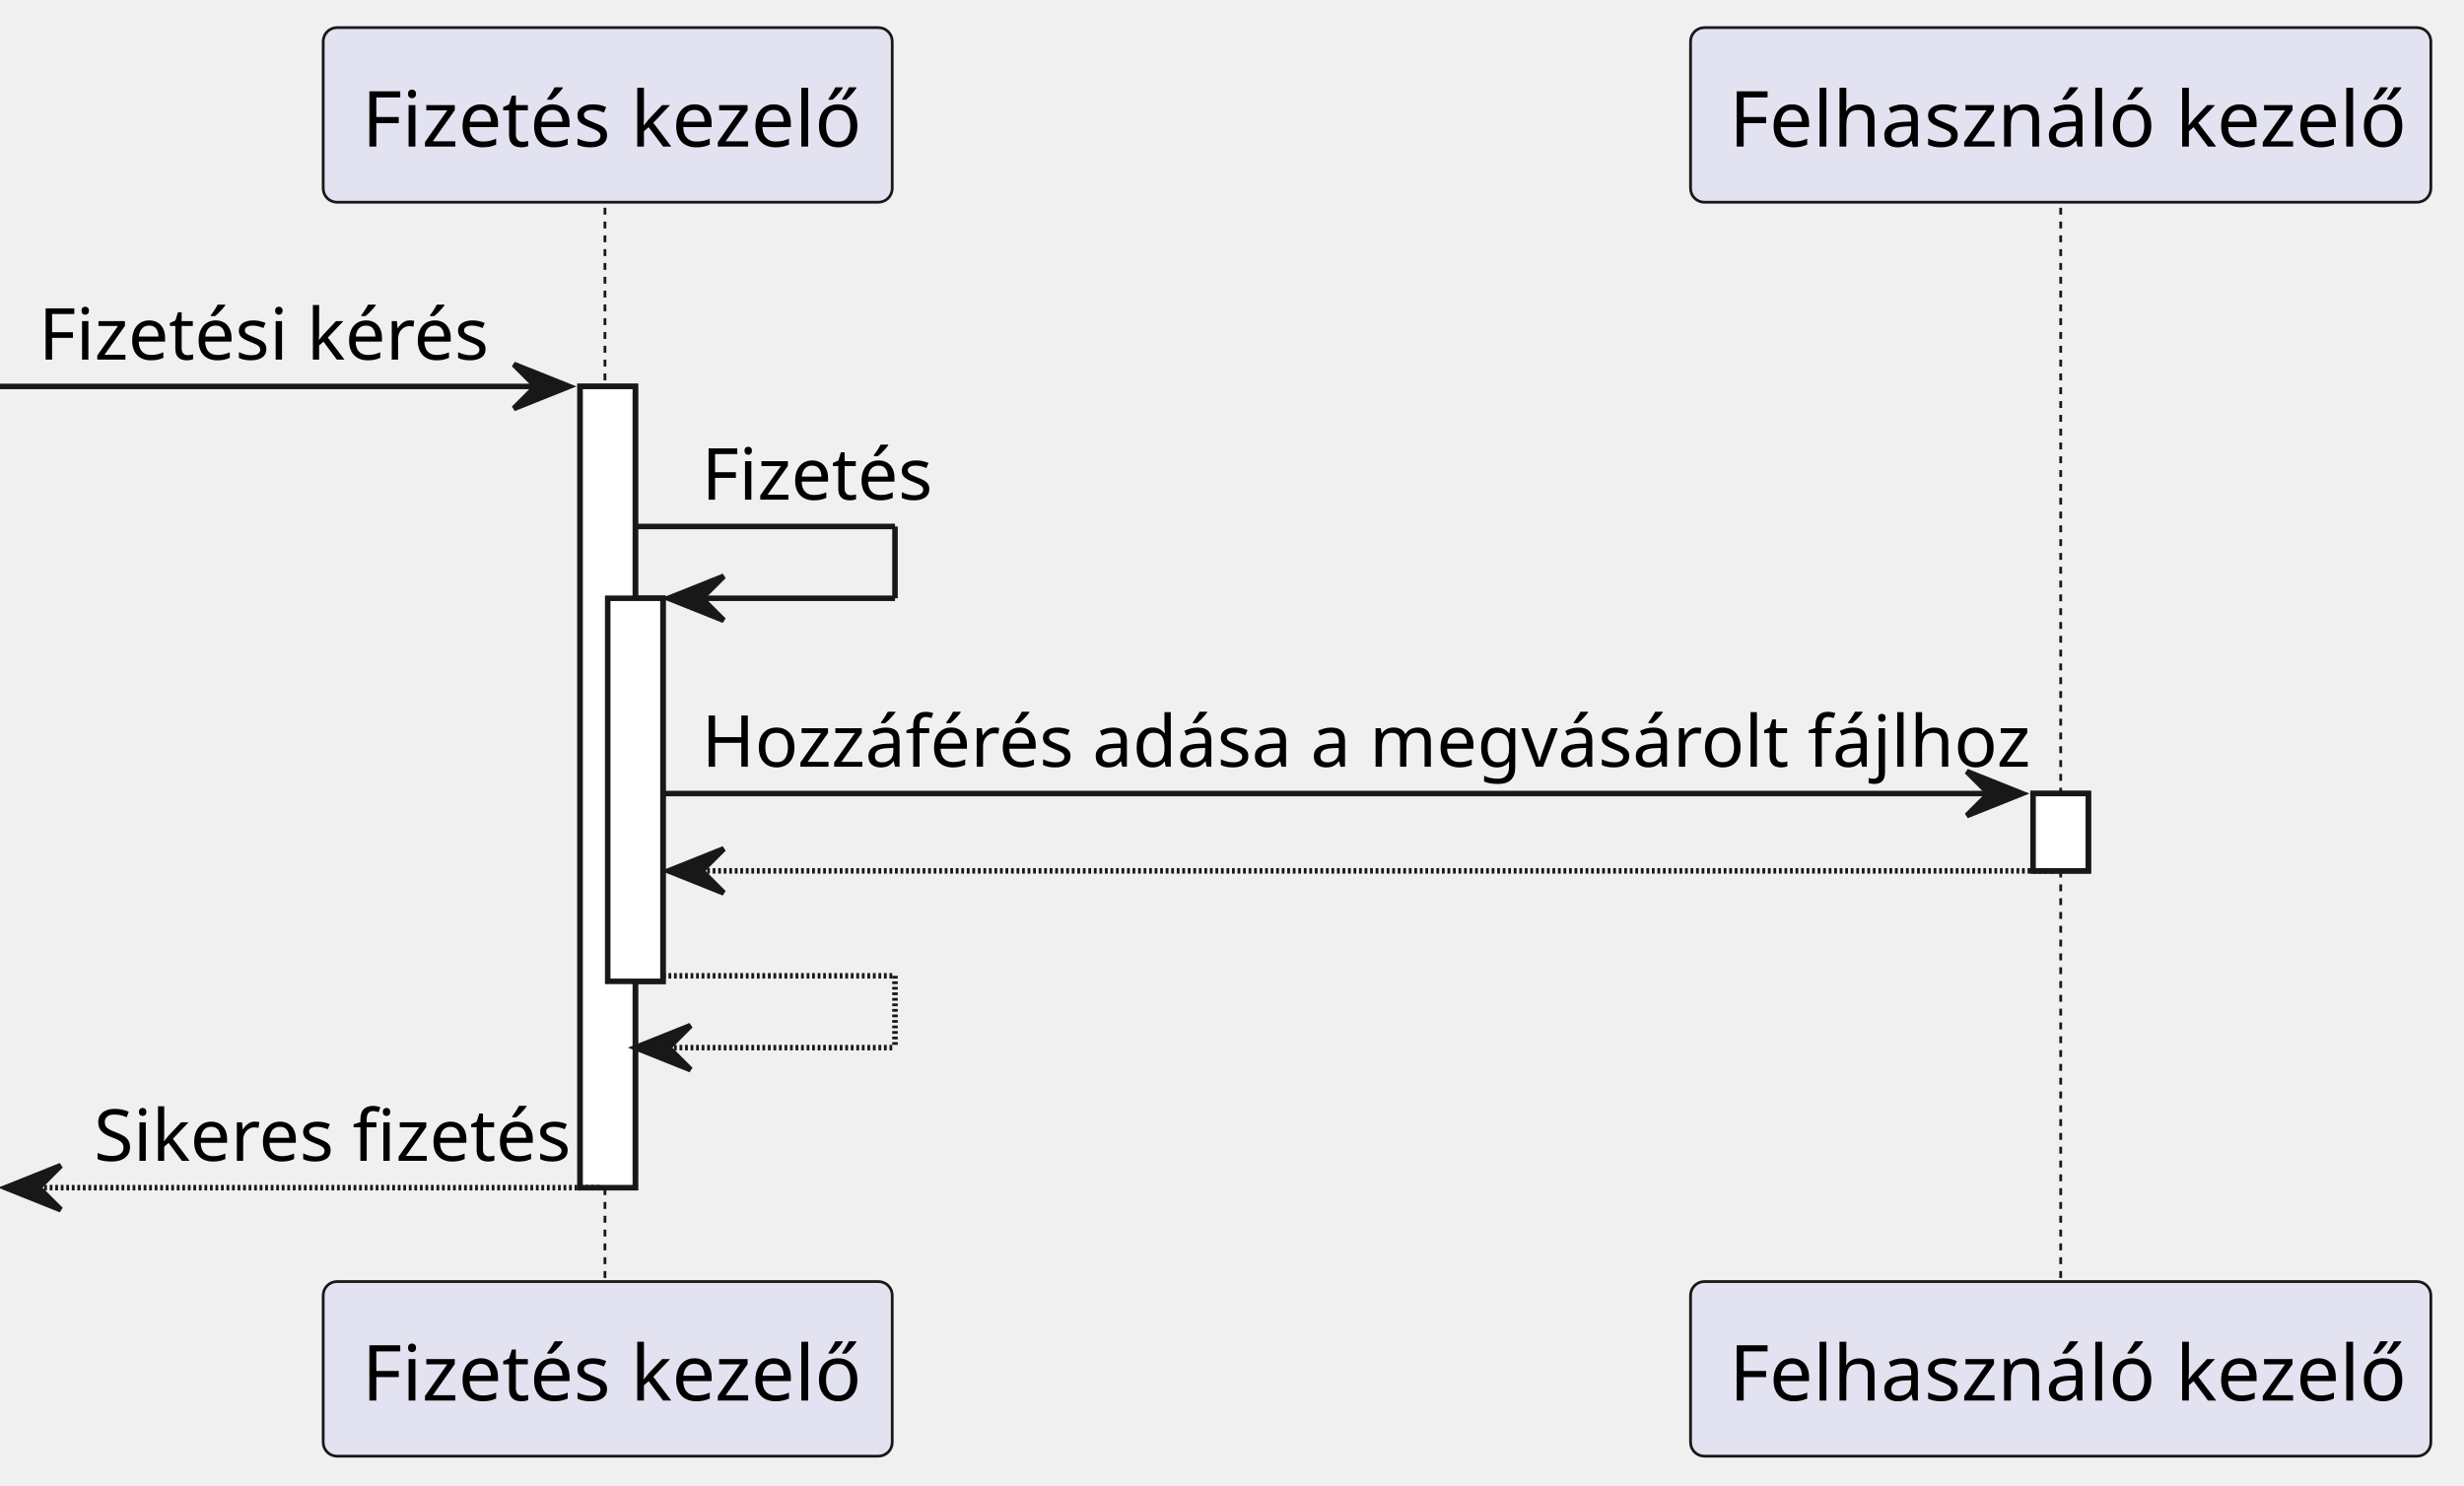
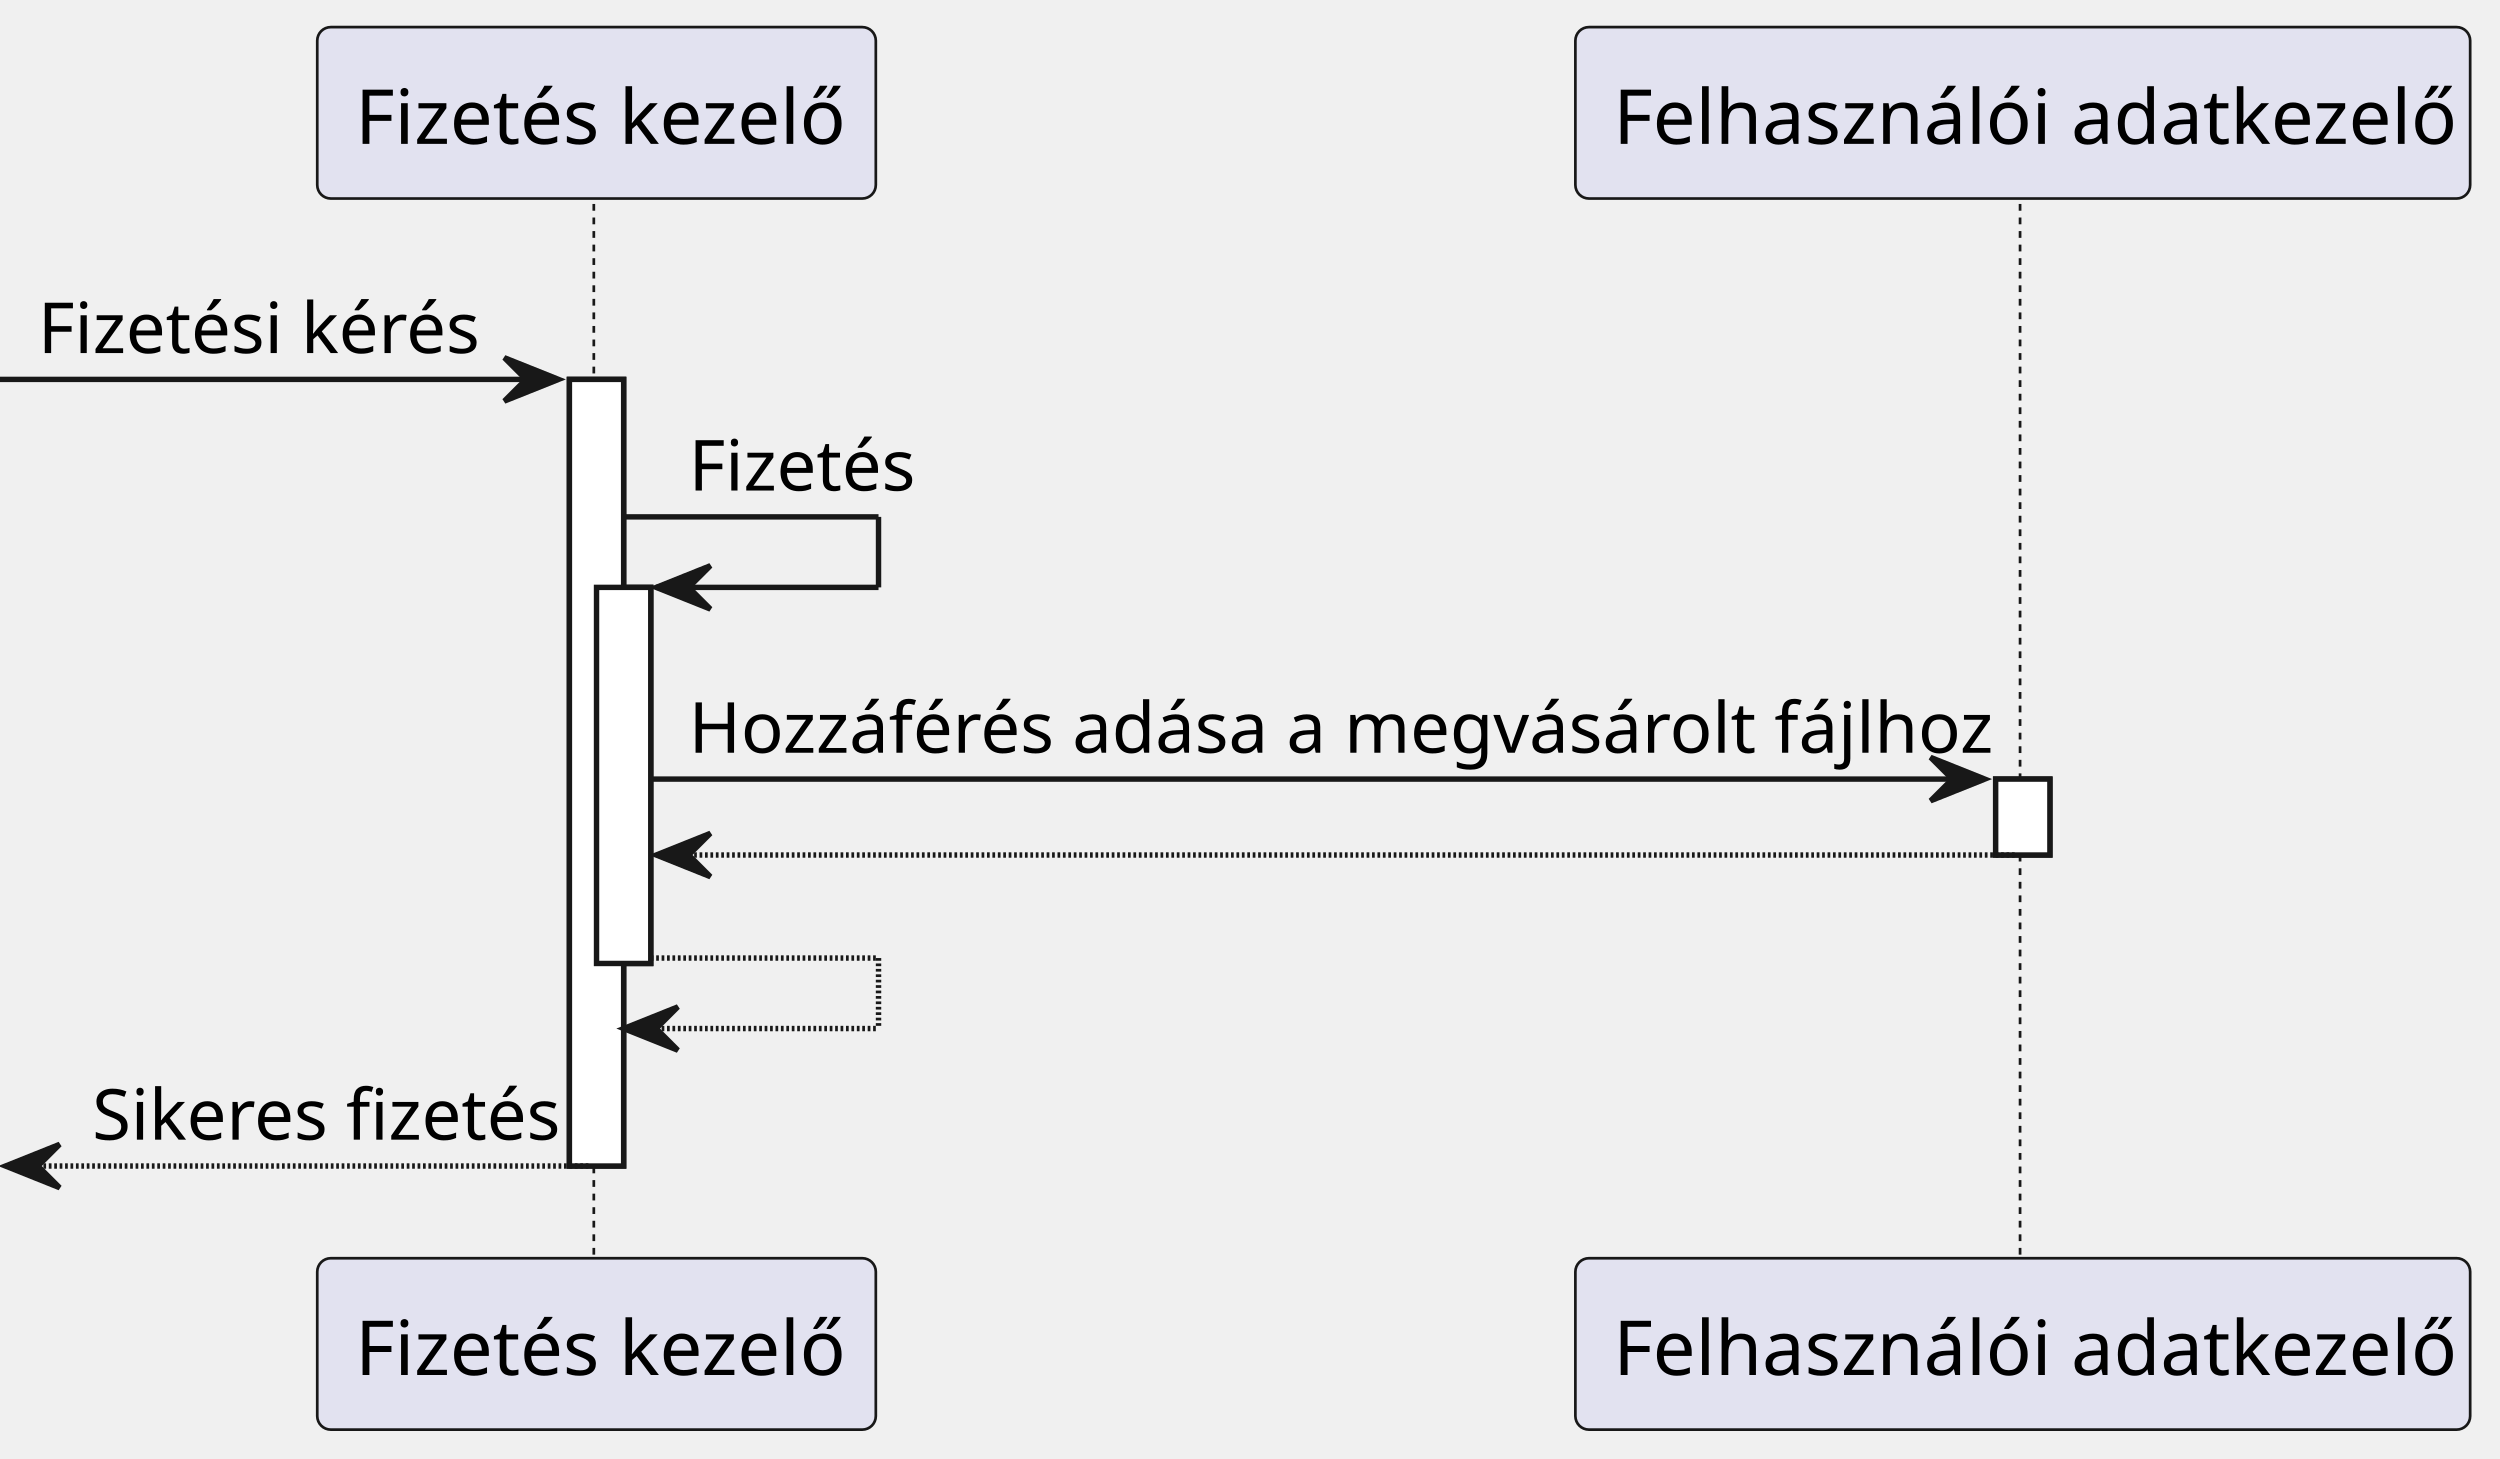
- <svg xmlns="http://www.w3.org/2000/svg" contentStyleType="text/css" height="1076px" preserveAspectRatio="none" style="width:1784px;height:1076px;background:#FFFFFF;" version="1.1" viewBox="0 0 1784 1076" width="1784px" zoomAndPan="magnify">
+ <svg xmlns="http://www.w3.org/2000/svg" contentStyleType="text/css" height="1076px" preserveAspectRatio="none" style="width:1844px;height:1076px;background:#FFFFFF;" version="1.1" viewBox="0 0 1844 1076" width="1844px" zoomAndPan="magnify">
  <defs />
  <g>
    <rect fill="#FFFFFF" height="580.219" style="stroke:#181818;stroke-width:4.0;" width="40" x="420" y="279.844" />
    <rect fill="#FFFFFF" height="277.406" style="stroke:#181818;stroke-width:4.0;" width="40" x="440" y="433.25" />
    <rect fill="#FFFFFF" height="56" style="stroke:#181818;stroke-width:4.0;" width="40" x="1472" y="574.656" />
    <line style="stroke:#181818;stroke-width:2.0;stroke-dasharray:5.0,5.0;" x1="438" x2="438" y1="150.438" y2="932.062" />
-     <line style="stroke:#181818;stroke-width:2.0;stroke-dasharray:5.0,5.0;" x1="1492" x2="1492" y1="150.438" y2="932.062" />
+     <line style="stroke:#181818;stroke-width:2.0;stroke-dasharray:5.0,5.0;" x1="1490" x2="1490" y1="150.438" y2="932.062" />
    <rect fill="#E2E2F0" height="126.438" rx="10" ry="10" style="stroke:#181818;stroke-width:2.0;" width="412" x="234" y="20" />
    <text fill="#000000" font-family="sans-serif" font-size="56" lengthAdjust="spacing" textLength="356" x="262" y="106.133">Fizetés kezelő</text>
    <rect fill="#E2E2F0" height="126.438" rx="10" ry="10" style="stroke:#181818;stroke-width:2.0;" width="412" x="234" y="928.062" />
    <text fill="#000000" font-family="sans-serif" font-size="56" lengthAdjust="spacing" textLength="356" x="262" y="1014.195">Fizetés kezelő</text>
-     <rect fill="#E2E2F0" height="126.438" rx="10" ry="10" style="stroke:#181818;stroke-width:2.0;" width="536" x="1224" y="20" />
-     <text fill="#000000" font-family="sans-serif" font-size="56" lengthAdjust="spacing" textLength="480" x="1252" y="106.133">Felhasználó kezelő</text>
-     <rect fill="#E2E2F0" height="126.438" rx="10" ry="10" style="stroke:#181818;stroke-width:2.0;" width="536" x="1224" y="928.062" />
-     <text fill="#000000" font-family="sans-serif" font-size="56" lengthAdjust="spacing" textLength="480" x="1252" y="1014.195">Felhasználó kezelő</text>
+     <rect fill="#E2E2F0" height="126.438" rx="10" ry="10" style="stroke:#181818;stroke-width:2.0;" width="660" x="1162" y="20" />
+     <text fill="#000000" font-family="sans-serif" font-size="56" lengthAdjust="spacing" textLength="604" x="1190" y="106.133">Felhasználói adatkezelő</text>
+     <rect fill="#E2E2F0" height="126.438" rx="10" ry="10" style="stroke:#181818;stroke-width:2.0;" width="660" x="1162" y="928.062" />
+     <text fill="#000000" font-family="sans-serif" font-size="56" lengthAdjust="spacing" textLength="604" x="1190" y="1014.195">Felhasználói adatkezelő</text>
    <rect fill="#FFFFFF" height="580.219" style="stroke:#181818;stroke-width:4.0;" width="40" x="420" y="279.844" />
    <rect fill="#FFFFFF" height="277.406" style="stroke:#181818;stroke-width:4.0;" width="40" x="440" y="433.25" />
    <rect fill="#FFFFFF" height="56" style="stroke:#181818;stroke-width:4.0;" width="40" x="1472" y="574.656" />
    <polygon fill="#181818" points="372,263.844,412,279.844,372,295.844,388,279.844" style="stroke:#181818;stroke-width:4.0;" />
    <line style="stroke:#181818;stroke-width:4.0;" x1="0" x2="396" y1="279.844" y2="279.844" />
    <text fill="#000000" font-family="sans-serif" font-size="52" lengthAdjust="spacing" textLength="328" x="28" y="260.418">Fizetési kérés</text>
    <line style="stroke:#181818;stroke-width:4.0;" x1="460" x2="648" y1="381.25" y2="381.25" />
    <line style="stroke:#181818;stroke-width:4.0;" x1="648" x2="648" y1="381.25" y2="433.25" />
    <line style="stroke:#181818;stroke-width:4.0;" x1="484" x2="648" y1="433.25" y2="433.25" />
    <polygon fill="#181818" points="524,417.25,484,433.25,524,449.25,508,433.25" style="stroke:#181818;stroke-width:4.0;" />
    <text fill="#000000" font-family="sans-serif" font-size="52" lengthAdjust="spacing" textLength="172" x="508" y="361.824">Fizetés</text>
    <polygon fill="#181818" points="1424,558.656,1464,574.656,1424,590.656,1440,574.656" style="stroke:#181818;stroke-width:4.0;" />
    <line style="stroke:#181818;stroke-width:4.0;" x1="480" x2="1448" y1="574.656" y2="574.656" />
    <text fill="#000000" font-family="sans-serif" font-size="52" lengthAdjust="spacing" textLength="916" x="508" y="555.231">Hozzáférés adása a megvásárolt fájlhoz</text>
    <polygon fill="#181818" points="524,614.656,484,630.656,524,646.656,508,630.656" style="stroke:#181818;stroke-width:4.0;" />
    <line style="stroke:#181818;stroke-width:4.0;stroke-dasharray:2.0,2.0;" x1="500" x2="1488" y1="630.656" y2="630.656" />
    <line style="stroke:#181818;stroke-width:4.0;stroke-dasharray:2.0,2.0;" x1="480" x2="648" y1="706.656" y2="706.656" />
    <line style="stroke:#181818;stroke-width:4.0;stroke-dasharray:2.0,2.0;" x1="648" x2="648" y1="706.656" y2="758.656" />
    <line style="stroke:#181818;stroke-width:4.0;stroke-dasharray:2.0,2.0;" x1="460" x2="648" y1="758.656" y2="758.656" />
    <polygon fill="#181818" points="500,742.656,460,758.656,500,774.656,484,758.656" style="stroke:#181818;stroke-width:4.0;" />
    <polygon fill="#181818" points="44,844.062,4,860.062,44,876.062,28,860.062" style="stroke:#181818;stroke-width:4.0;" />
    <line style="stroke:#181818;stroke-width:4.0;stroke-dasharray:2.0,2.0;" x1="20" x2="436" y1="860.062" y2="860.062" />
    <text fill="#000000" font-family="sans-serif" font-size="52" lengthAdjust="spacing" textLength="344" x="68" y="840.637">Sikeres fizetés</text>
  </g>
</svg>
